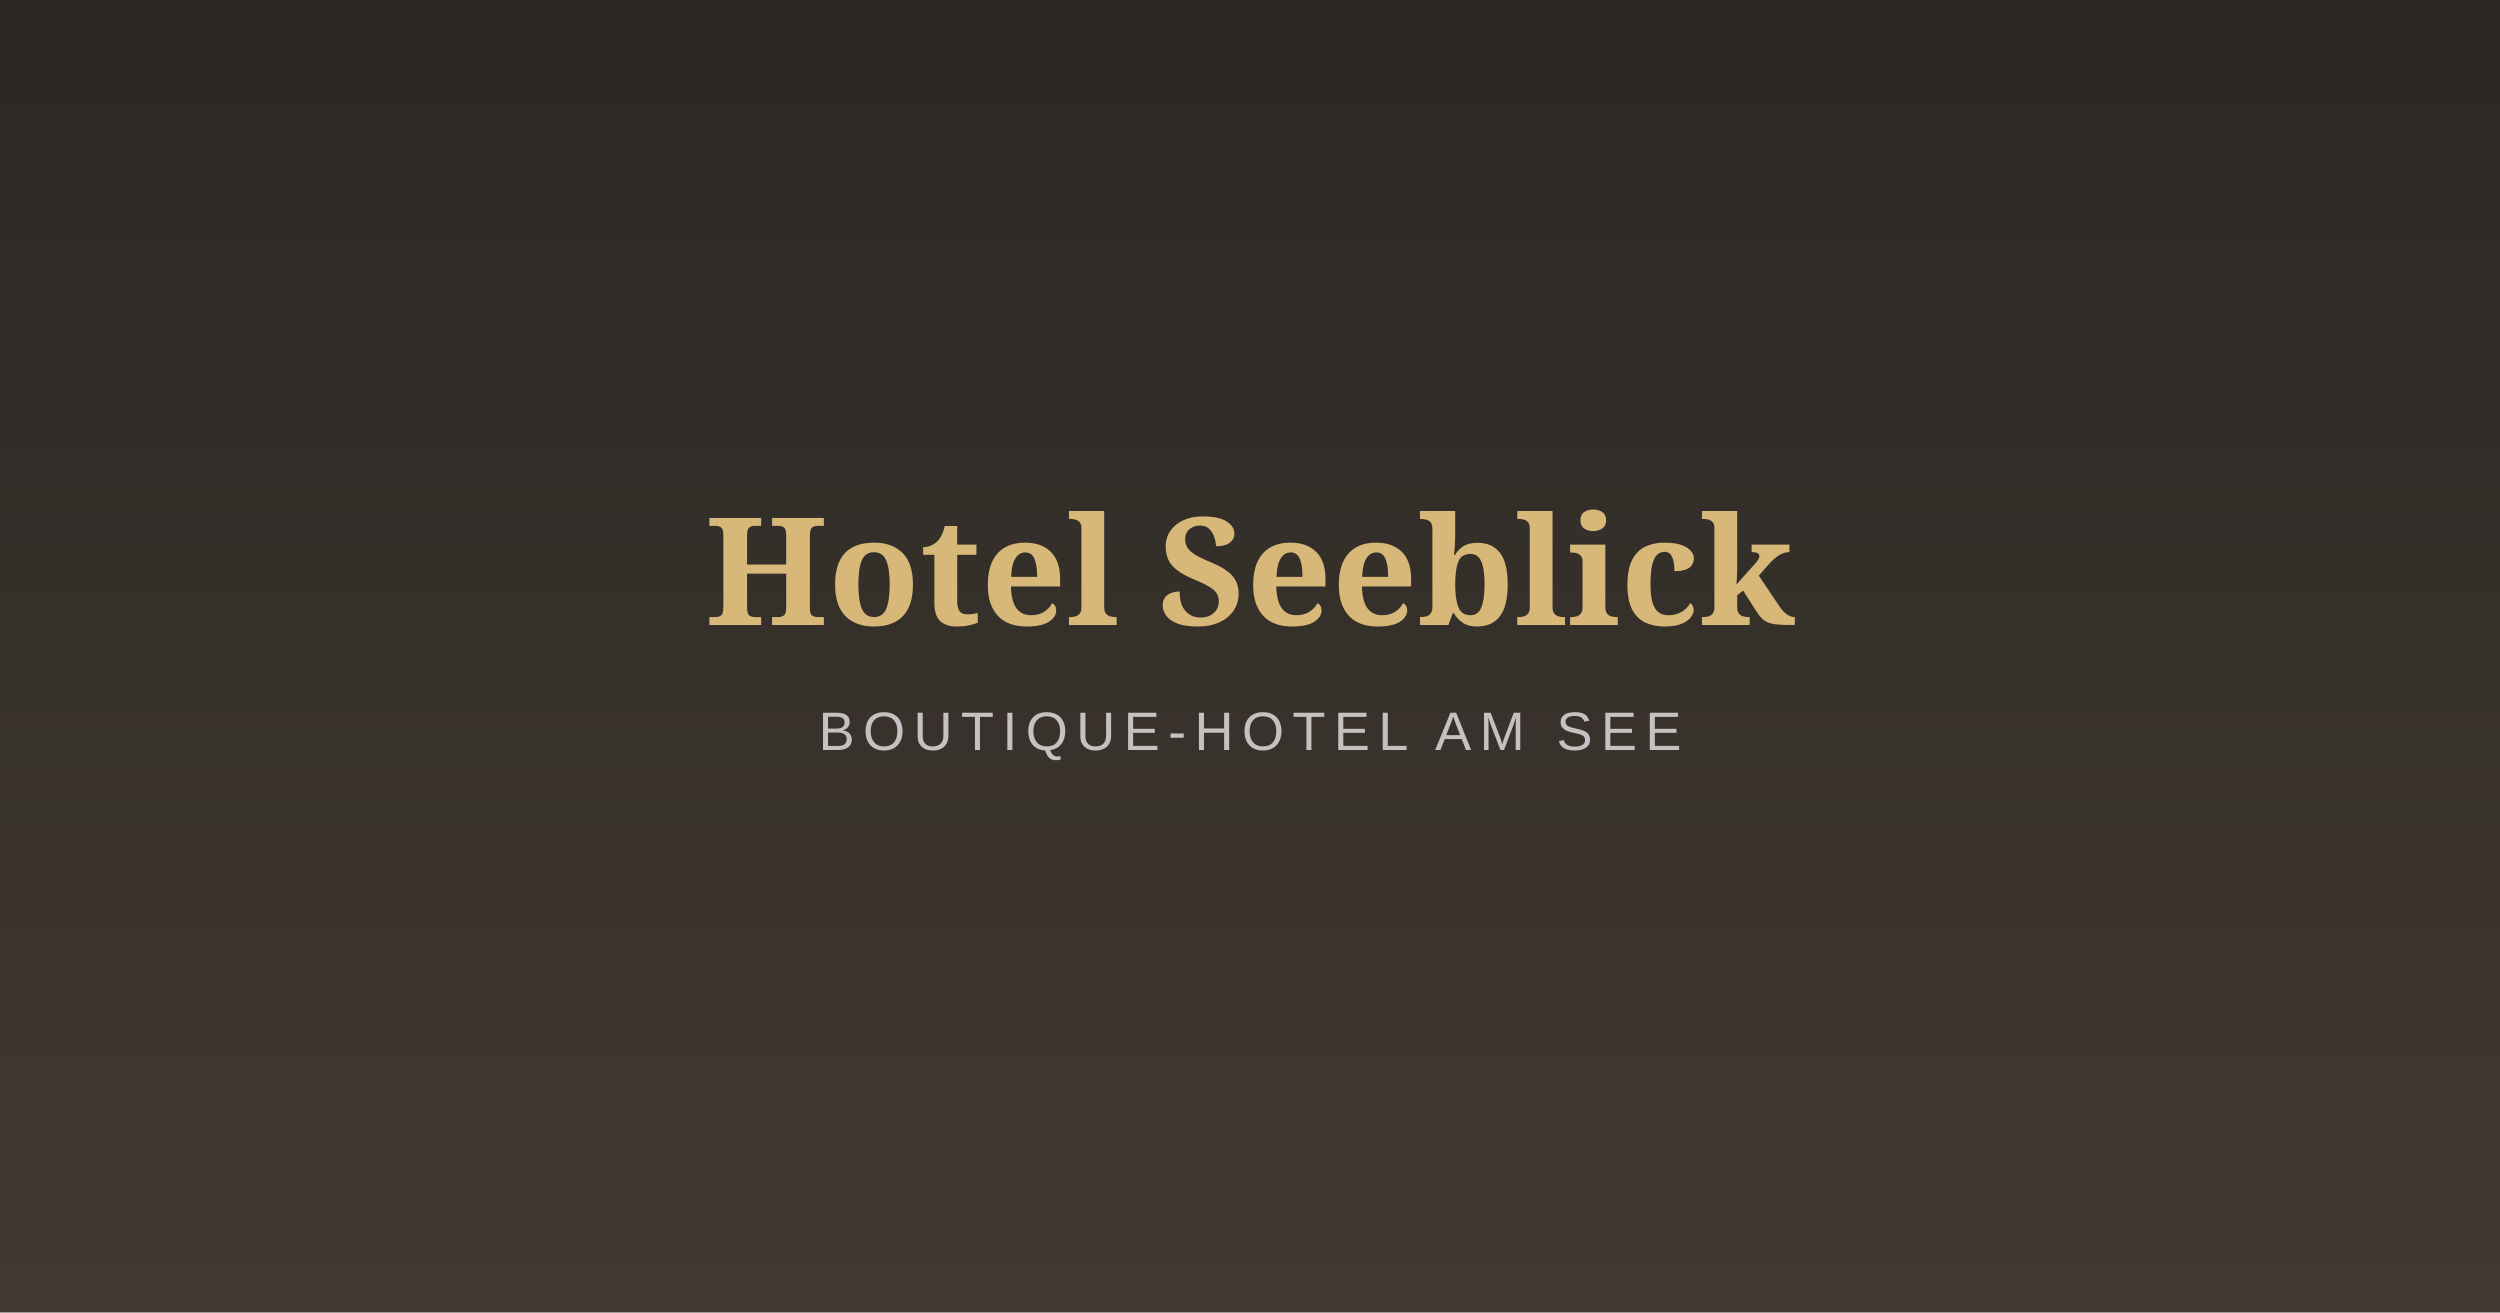
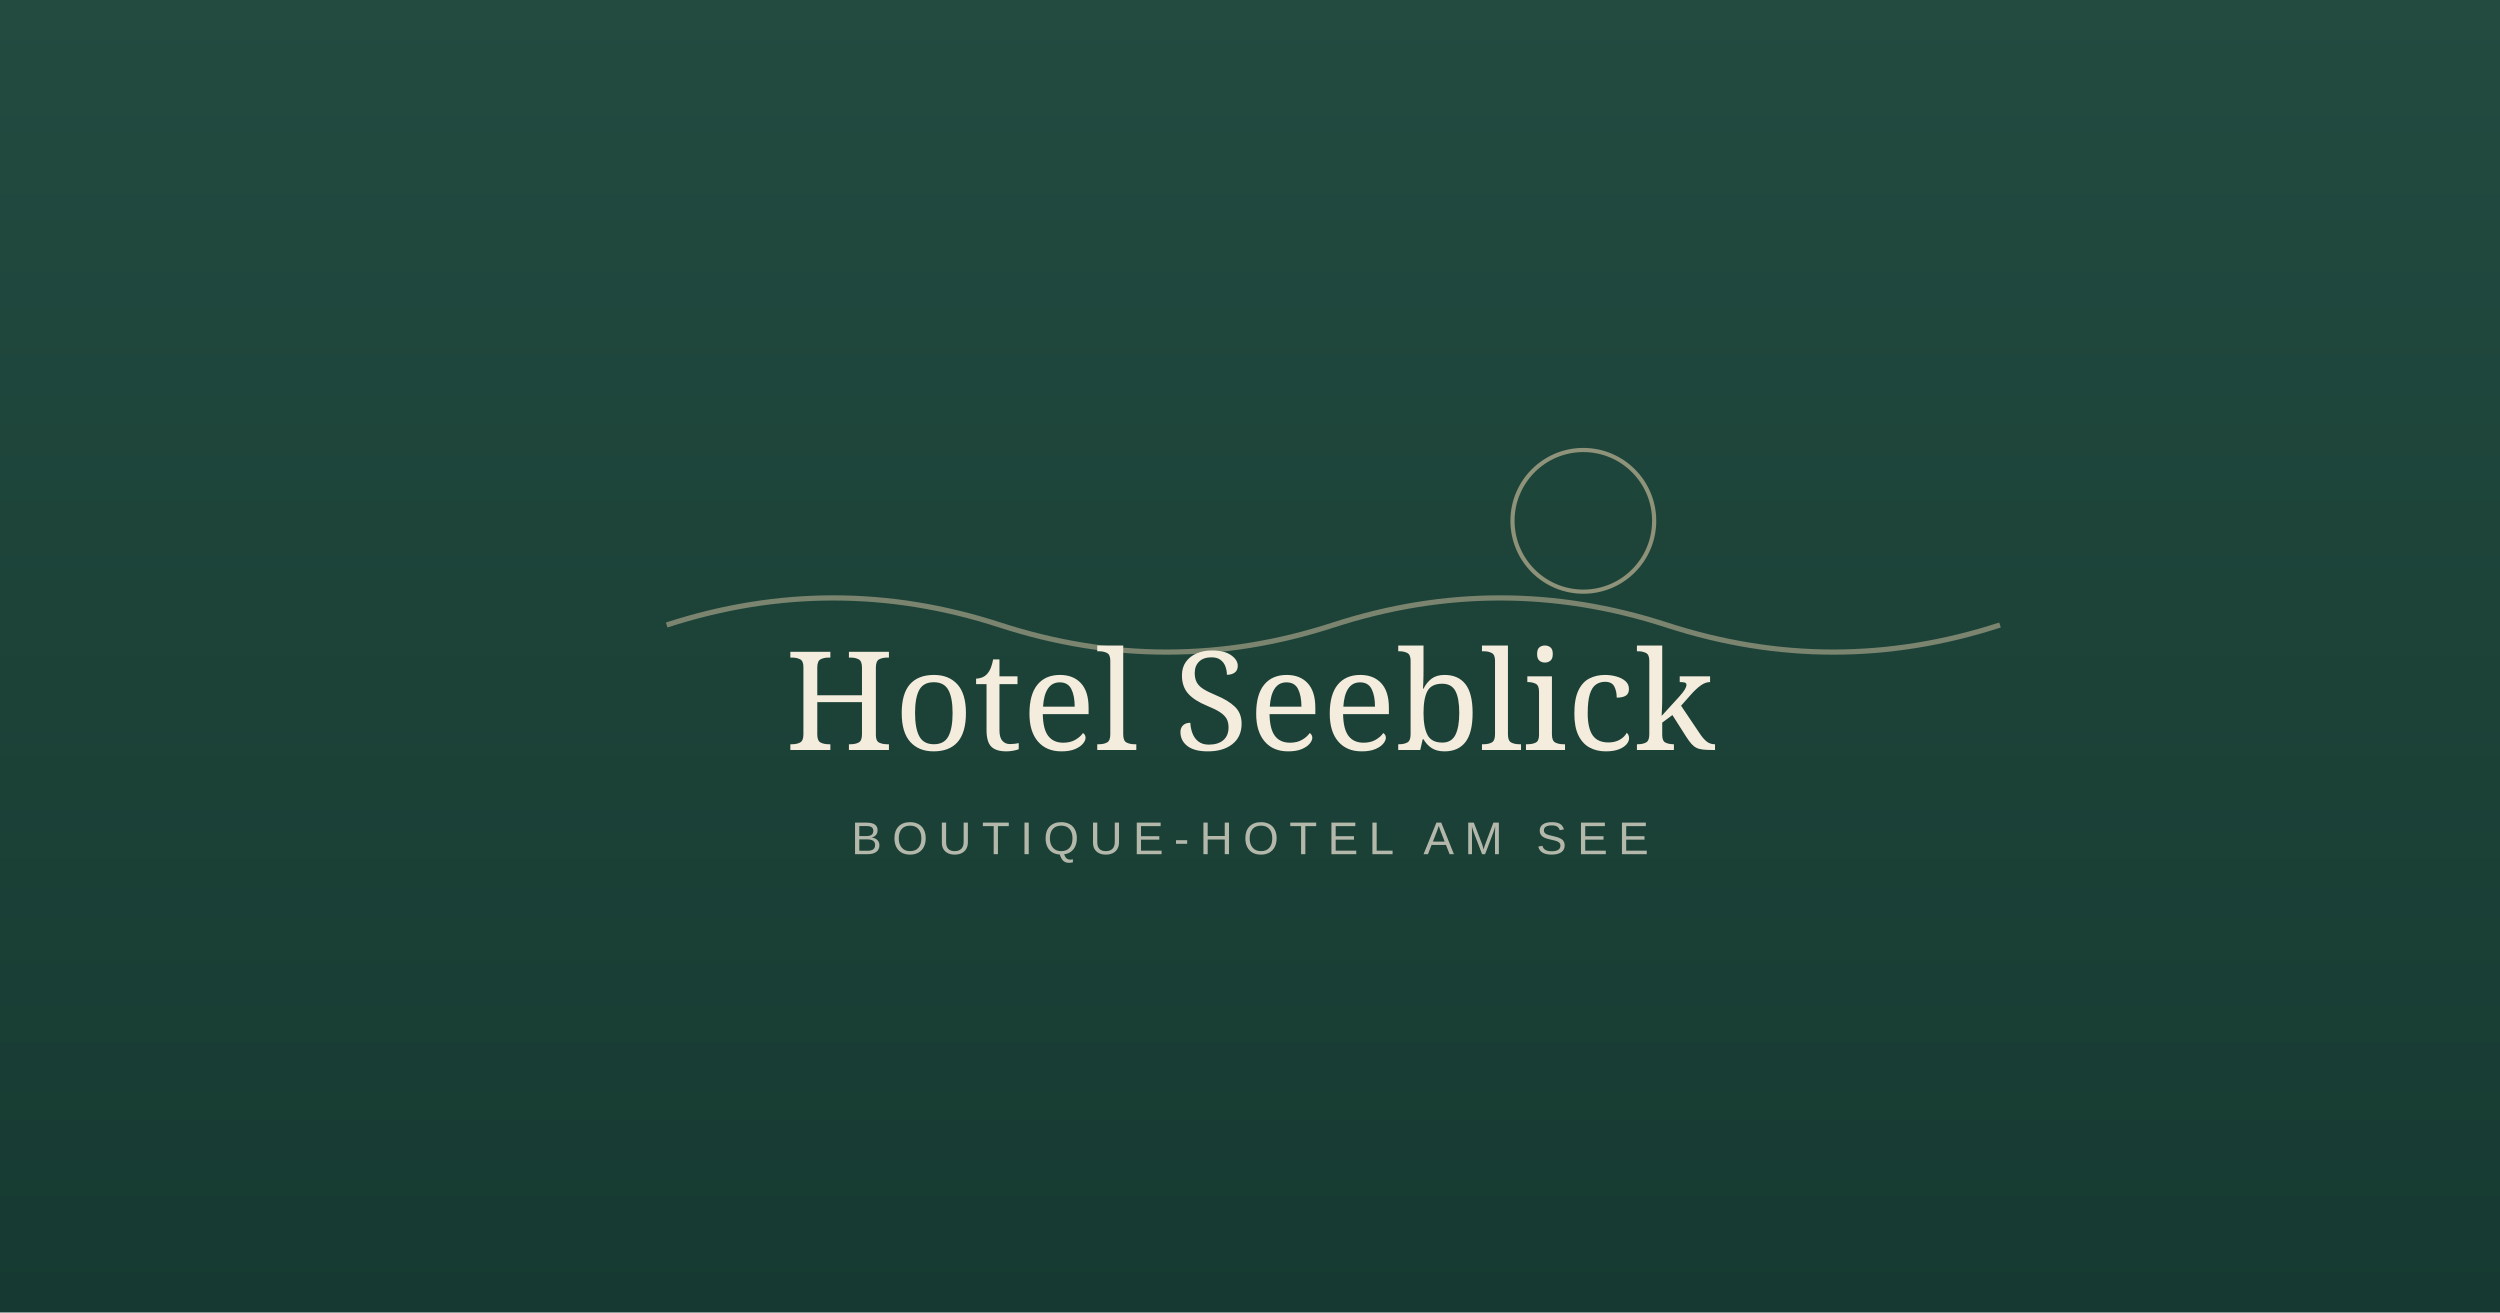
<svg xmlns="http://www.w3.org/2000/svg" viewBox="0 0 1200 630" role="img" aria-label="Hotel Seeblick">
  <defs>
    <linearGradient id="g" x1="0" y1="0" x2="0" y2="1">
-       <stop offset="0" stop-color="#2b2724" />
-       <stop offset="1" stop-color="#423a32" />
+       <stop offset="0" stop-color="#234b40" />
+       <stop offset="1" stop-color="#163a31" />
    </linearGradient>
  </defs>
  <rect width="1200" height="630" fill="url(#g)" />
-   <text x="600" y="300" text-anchor="middle" fill="#d8b878" font-family="Georgia, serif" font-size="72" font-weight="600">Hotel Seeblick</text>
-   <text x="600" y="360" text-anchor="middle" fill="rgba(255,255,255,.7)" font-family="Arial, sans-serif" font-size="26" letter-spacing="4">BOUTIQUE-HOTEL AM SEE</text>
+   <circle cx="760" cy="250" r="34" fill="none" stroke="#d8c6a4" stroke-opacity="0.6" stroke-width="2" />
+   <path d="M320 300 q 80 -26 160 0 t 160 0 t 160 0 t 160 0" fill="none" stroke="#d8c6a4" stroke-opacity="0.5" stroke-width="2.5" />
+   <text x="600" y="360" text-anchor="middle" fill="#f4ecdd" font-family="Georgia,serif" font-size="66" font-weight="500">Hotel Seeblick</text>
+   <text x="600" y="410" text-anchor="middle" fill="rgba(244,236,221,.7)" font-family="Arial,sans-serif" font-size="22" letter-spacing="5">BOUTIQUE-HOTEL AM SEE</text>
</svg>
